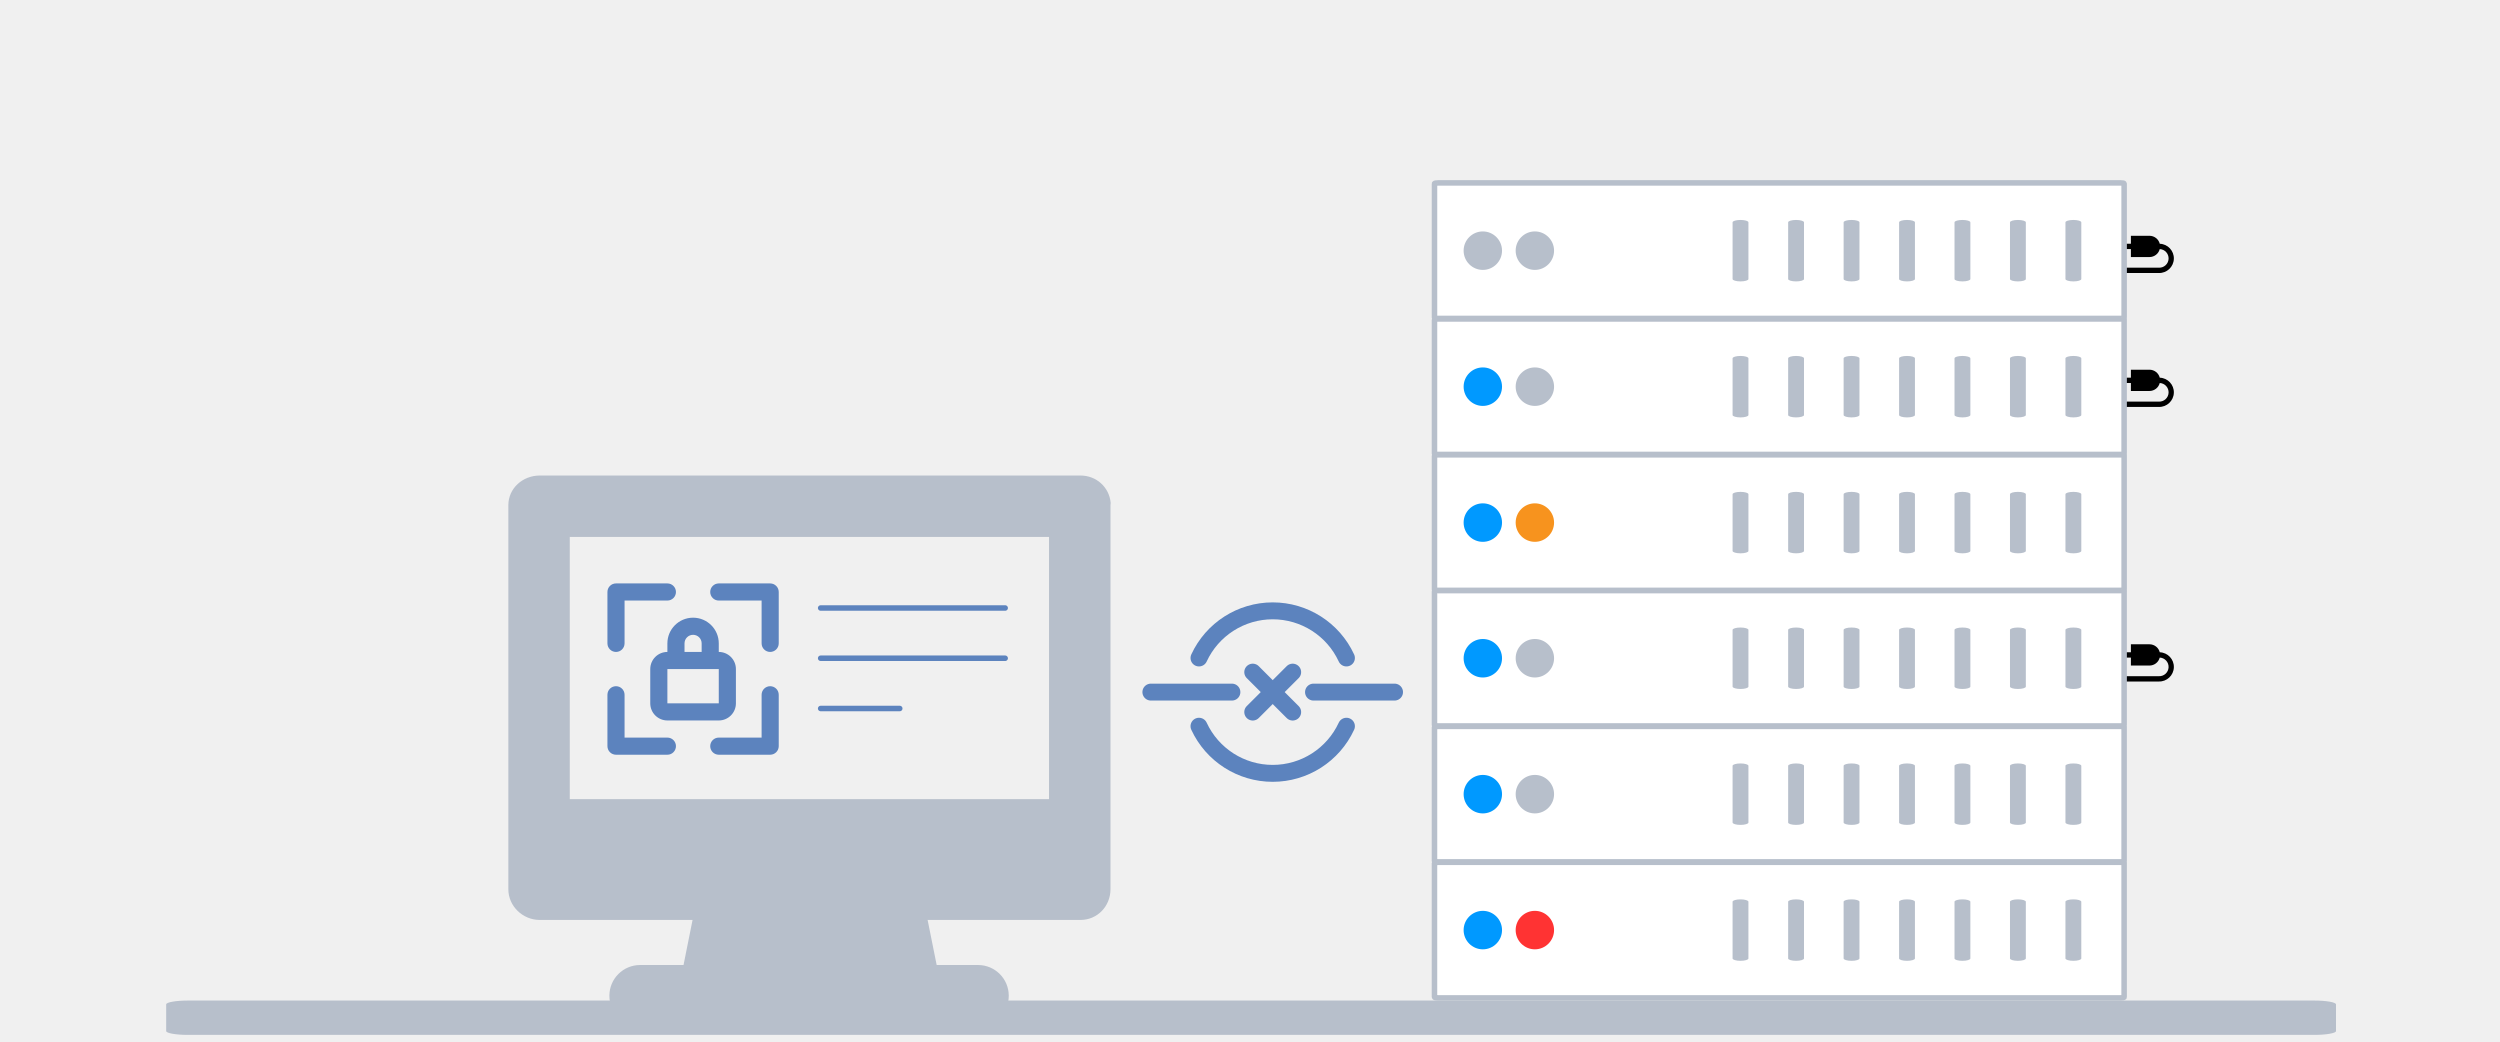
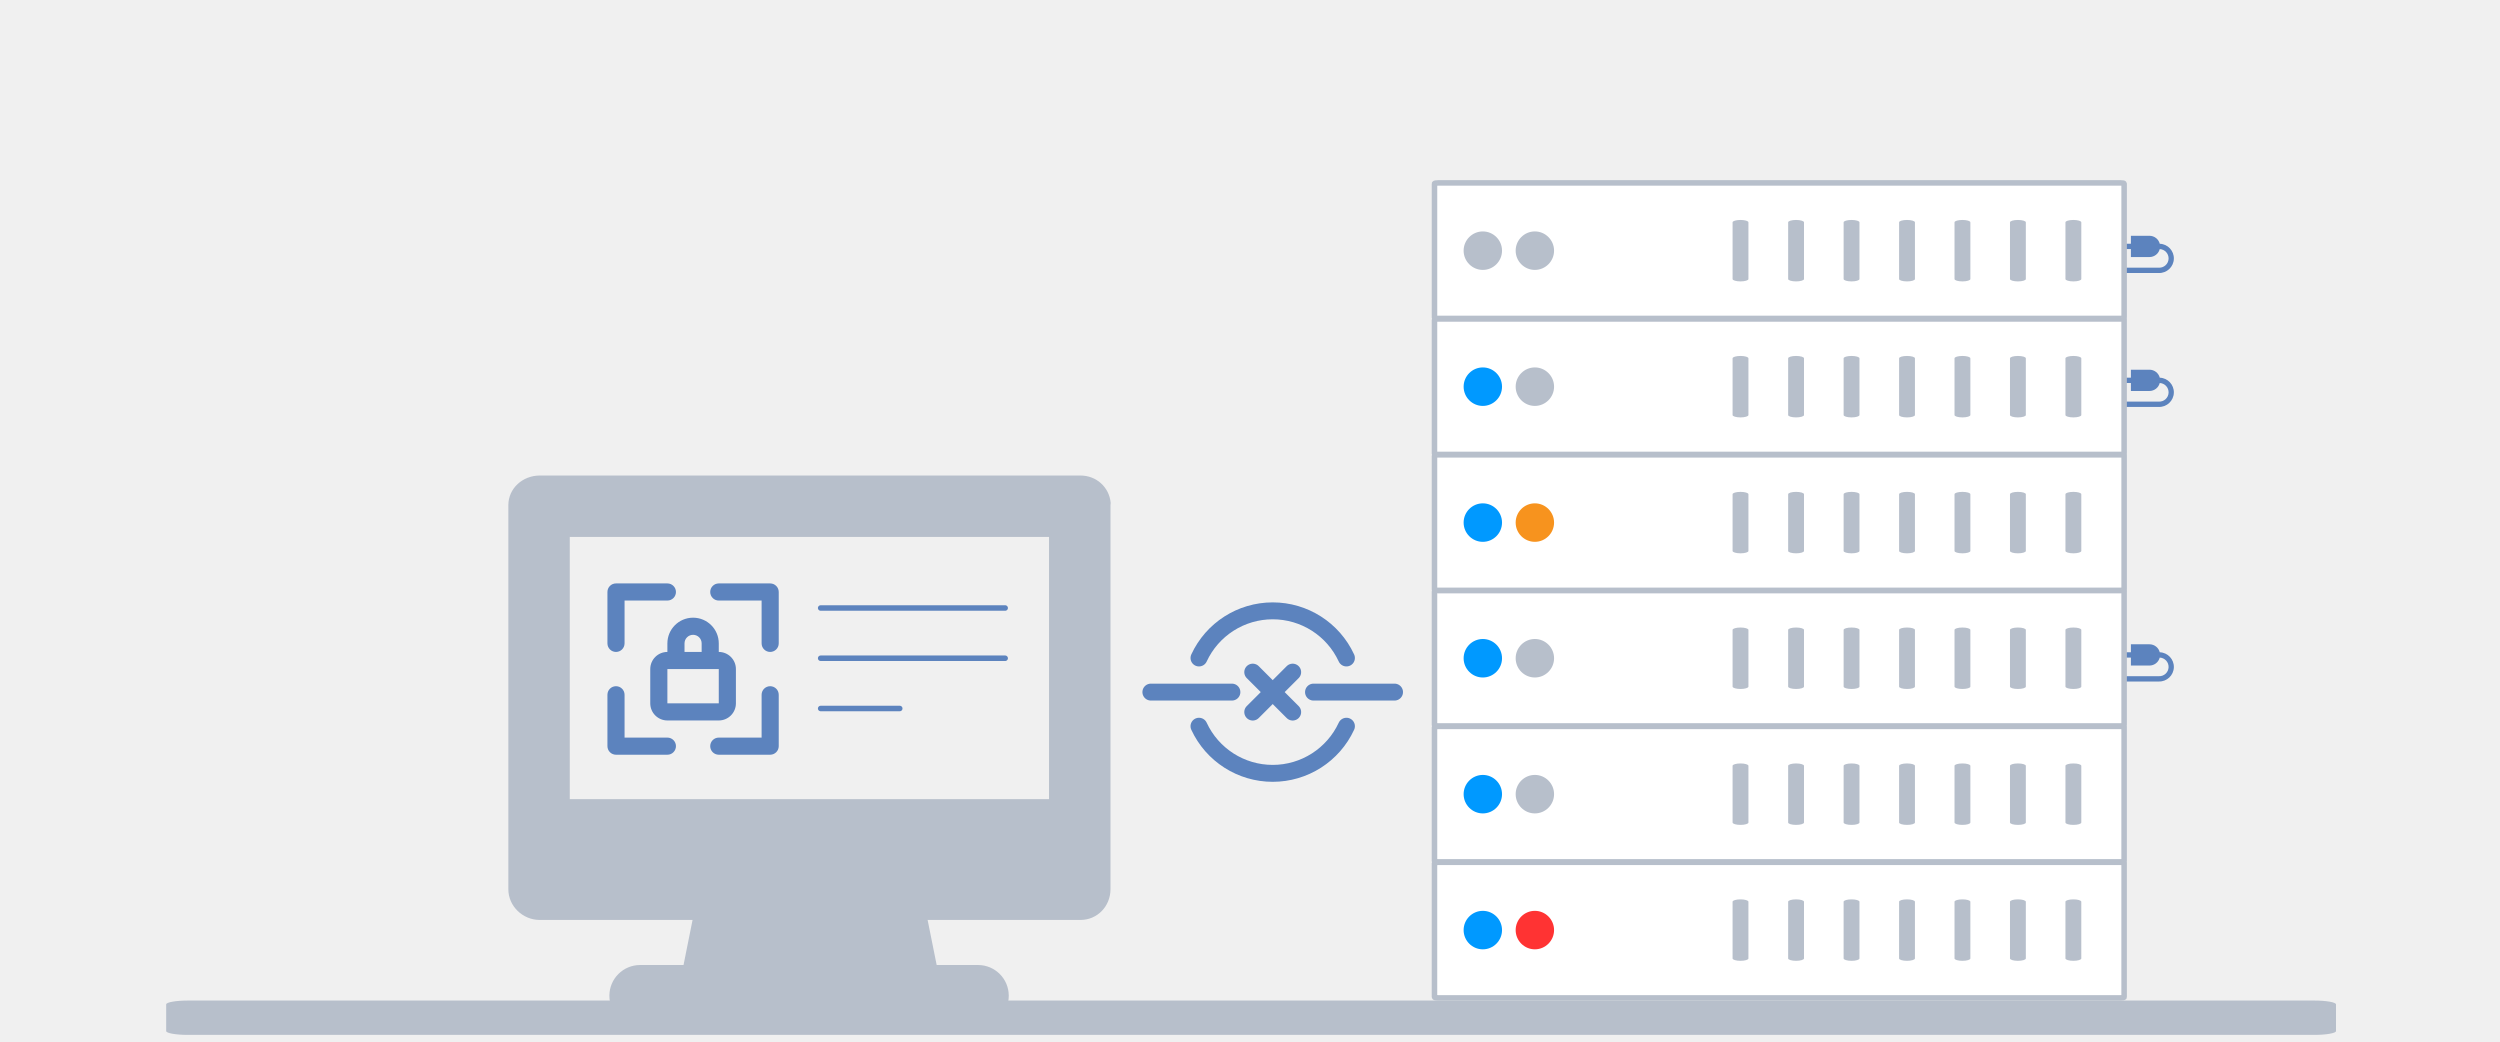
- <svg xmlns="http://www.w3.org/2000/svg" width="600mm" height="250mm" version="1.1" viewBox="0 0 600 250" xml:space="preserve">
-   <g transform="matrix(.63812 0 0 .63812 .34586 -106.08)">
-     <g transform="translate(806.99 338.74)">
-       <g transform="translate(0 -76.819)">
-         <path transform="translate(-12.092 -12.002)" d="m16.86 8a4 4 0 0 0-3.86-3h-7v3h-4v2h4v3h7a4 4 0 0 0 3.85-3 3.504 3.504 0 0 1-0.35 7h-14.5v2h14.5a5.503 5.503 0 0 0 0.36-11z" stroke-linecap="round" vector-effect="non-scaling-stroke" />
-       </g>
-       <g transform="translate(0 -26.449)">
-         <path transform="translate(-12.092 -12.002)" d="m16.86 8a4 4 0 0 0-3.86-3h-7v3h-4v2h4v3h7a4 4 0 0 0 3.85-3 3.504 3.504 0 0 1-0.35 7h-14.5v2h14.5a5.503 5.503 0 0 0 0.36-11z" stroke-linecap="round" vector-effect="non-scaling-stroke" />
-       </g>
-       <g transform="translate(0 76.819)">
-         <path transform="translate(-12.092 -12.002)" d="m16.86 8a4 4 0 0 0-3.86-3h-7v3h-4v2h4v3h7a4 4 0 0 0 3.85-3 3.504 3.504 0 0 1-0.35 7h-14.5v2h14.5a5.503 5.503 0 0 0 0.36-11z" stroke-linecap="round" vector-effect="non-scaling-stroke" />
-       </g>
-     </g>
-     <g transform="matrix(.7703 0 0 .7703 303.92 448.69)">
-       <path transform="translate(-147.05 -147.05)" d="m294.09 25.772c-0.766-7.566-6.988-13.222-14.756-13.222h-264c-8.284 0-15.333 6.216-15.333 14.5v158.33 6e-3 29.161c0 8.284 7.049 15 15.333 15h74.618l-4.416 22h-21.202c-8.284 0-15 6.716-15 15s6.716 15 15 15h132.5c5e-3 -1e-3 0.013-1e-3 0.02 0h32.48c8.284 0 15-6.716 15-15s-6.716-15-15-15h-20.203l-4.416-22h74.618c8.284 0 14.667-6.716 14.667-15v-187.5c1e-3 -0.518 0.141-0.777 0.09-1.278zm-30.089 16.778v128h-234v-128z" fill="#b7bfcb" stroke-linecap="round" vector-effect="non-scaling-stroke" />
-     </g>
-     <g transform="matrix(1.0612 0 0 1.0612 668.67 413.81)">
-       <g transform="matrix(1.5975 0 0 .314 -1e-4 0)">
-         <path transform="translate(-79 -79)" d="m154.68 2.501h0.026l0.027-5.5e-4c0.412-0.009 0.753 0.319 0.762 0.73v2.9e-4 0.032l-1e-3 0.026v151.4c0 0.449-0.364 0.814-0.814 0.814h-151.37c-0.45 0-0.814-0.365-0.814-0.814v-151.37c0-0.45 0.365-0.814 0.814-0.814z" fill="#fff" stroke="#b7bfcb" stroke-width="5" vector-effect="non-scaling-stroke" />
-       </g>
-       <g transform="translate(45.231)">
-         <g transform="matrix(0 .8377 -2.8084 0 58.988 -2e-4)">
-           <path transform="translate(-16,-9)" d="m28 10h-24a1 1 0 0 1 0-2h24a1 1 0 0 1 0 2z" fill="#b7bfcb" stroke-linecap="round" />
-         </g>
-         <g transform="matrix(0 .8377 -2.8084 0 39.329 -2e-4)">
-           <path transform="translate(-16,-16)" d="m28 17h-24a1 1 0 0 1 0-2h24a1 1 0 0 1 0 2z" fill="#b7bfcb" stroke-linecap="round" />
-         </g>
-         <g transform="matrix(0 .8377 -2.8084 0 19.67 -2e-4)">
-           <path transform="translate(-16,-23)" d="m28 24h-24a1 1 0 0 1 0-2h24a1 1 0 0 1 0 2z" fill="#b7bfcb" stroke-linecap="round" />
-         </g>
-         <g transform="matrix(0 .8377 -2.8084 0 .0257 -2e-4)">
-           <path transform="translate(-16,-9)" d="m28 10h-24a1 1 0 0 1 0-2h24a1 1 0 0 1 0 2z" fill="#b7bfcb" stroke-linecap="round" />
-         </g>
-         <g transform="matrix(0 .8377 -2.8084 0 -19.633 -2e-4)">
-           <path transform="translate(-16,-16)" d="m28 17h-24a1 1 0 0 1 0-2h24a1 1 0 0 1 0 2z" fill="#b7bfcb" stroke-linecap="round" />
-         </g>
-         <g transform="matrix(0 .8377 -2.8084 0 -39.292 -2e-4)">
-           <path transform="translate(-16,-23)" d="m28 24h-24a1 1 0 0 1 0-2h24a1 1 0 0 1 0 2z" fill="#b7bfcb" stroke-linecap="round" />
-         </g>
-         <g transform="matrix(0 .8377 -2.8084 0 -58.988 -2e-4)">
-           <path transform="translate(-16,-16)" d="m28 17h-24a1 1 0 0 1 0-2h24a1 1 0 0 1 0 2z" fill="#b7bfcb" stroke-linecap="round" />
-         </g>
-       </g>
-       <g transform="translate(-95.861 -.0021)">
-         <g transform="matrix(.1467 0 0 .0869 -9.2218 9e-4)">
-           <path transform="translate(-78.5 -78.5)" d="m78.5 0c-25.558 0-46.383 35.227-46.383 78.5 0 43.273 20.825 78.5 46.383 78.5 25.558 0 46.383-35.227 46.383-78.5 0-43.273-20.825-78.5-46.383-78.5z" fill="#09f" stroke-linecap="round" vector-effect="non-scaling-stroke" />
-         </g>
-         <g transform="matrix(.1467 0 0 .0869 9.2217 -.001)">
-           <path transform="translate(-78.5 -78.5)" d="m78.5 0c-25.558 0-46.383 35.227-46.383 78.5 0 43.273 20.825 78.5 46.383 78.5 25.558 0 46.383-35.227 46.383-78.5 0-43.273-20.825-78.5-46.383-78.5z" fill="#b7bfcb" stroke-linecap="round" vector-effect="non-scaling-stroke" />
-         </g>
-       </g>
-     </g>
-     <g transform="matrix(1.0612 0 0 1.0612 668.67 464.93)">
-       <g transform="matrix(1.5975 0 0 .314 -1e-4 0)">
-         <path transform="translate(-79 -79)" d="m154.68 2.501h0.026l0.027-5.5e-4c0.412-0.009 0.753 0.319 0.762 0.73v2.9e-4 0.032l-1e-3 0.026v151.4c0 0.449-0.364 0.814-0.814 0.814h-151.37c-0.45 0-0.814-0.365-0.814-0.814v-151.37c0-0.45 0.365-0.814 0.814-0.814z" fill="#fff" stroke="#b7bfcb" stroke-width="5" vector-effect="non-scaling-stroke" />
-       </g>
-       <g transform="translate(45.231)">
-         <g transform="matrix(0 .8377 -2.8084 0 58.988 -2e-4)">
-           <path transform="translate(-16,-9)" d="m28 10h-24a1 1 0 0 1 0-2h24a1 1 0 0 1 0 2z" fill="#b7bfcb" stroke-linecap="round" />
-         </g>
-         <g transform="matrix(0 .8377 -2.8084 0 39.329 -2e-4)">
-           <path transform="translate(-16,-16)" d="m28 17h-24a1 1 0 0 1 0-2h24a1 1 0 0 1 0 2z" fill="#b7bfcb" stroke-linecap="round" />
-         </g>
-         <g transform="matrix(0 .8377 -2.8084 0 19.67 -2e-4)">
-           <path transform="translate(-16,-23)" d="m28 24h-24a1 1 0 0 1 0-2h24a1 1 0 0 1 0 2z" fill="#b7bfcb" stroke-linecap="round" />
-         </g>
-         <g transform="matrix(0 .8377 -2.8084 0 .0257 -2e-4)">
-           <path transform="translate(-16,-9)" d="m28 10h-24a1 1 0 0 1 0-2h24a1 1 0 0 1 0 2z" fill="#b7bfcb" stroke-linecap="round" />
-         </g>
-         <g transform="matrix(0 .8377 -2.8084 0 -19.633 -2e-4)">
-           <path transform="translate(-16,-16)" d="m28 17h-24a1 1 0 0 1 0-2h24a1 1 0 0 1 0 2z" fill="#b7bfcb" stroke-linecap="round" />
-         </g>
-         <g transform="matrix(0 .8377 -2.8084 0 -39.292 -2e-4)">
-           <path transform="translate(-16,-23)" d="m28 24h-24a1 1 0 0 1 0-2h24a1 1 0 0 1 0 2z" fill="#b7bfcb" stroke-linecap="round" />
-         </g>
-         <g transform="matrix(0 .8377 -2.8084 0 -58.988 -2e-4)">
-           <path transform="translate(-16,-16)" d="m28 17h-24a1 1 0 0 1 0-2h24a1 1 0 0 1 0 2z" fill="#b7bfcb" stroke-linecap="round" />
-         </g>
-       </g>
-       <g transform="translate(-95.861 -.0021)">
-         <g transform="matrix(.1467 0 0 .0869 -9.2218 9e-4)">
-           <path transform="translate(-78.5 -78.5)" d="m78.5 0c-25.558 0-46.383 35.227-46.383 78.5 0 43.273 20.825 78.5 46.383 78.5 25.558 0 46.383-35.227 46.383-78.5 0-43.273-20.825-78.5-46.383-78.5z" fill="#09f" stroke-linecap="round" vector-effect="non-scaling-stroke" />
-         </g>
-         <g transform="matrix(.1467 0 0 .0869 9.2217 -.001)">
-           <path transform="translate(-78.5 -78.5)" d="m78.5 0c-25.558 0-46.383 35.227-46.383 78.5 0 43.273 20.825 78.5 46.383 78.5 25.558 0 46.383-35.227 46.383-78.5 0-43.273-20.825-78.5-46.383-78.5z" fill="#b7bfcb" stroke-linecap="round" vector-effect="non-scaling-stroke" />
-         </g>
-       </g>
-     </g>
-     <g transform="matrix(1.0201 0 0 .1794 470 549.01)">
-       <path transform="translate(-512,-512)" d="m904 476h-784c-4.4 0-8 3.6-8 8v56c0 4.4 3.6 8 8 8h784c4.4 0 8-3.6 8-8v-56c0-4.4-3.6-8-8-8z" fill="#b7bfcb" stroke-linecap="round" vector-effect="non-scaling-stroke" />
-     </g>
-     <g transform="matrix(1.0612 0 0 1.0612 668.67 311.67)">
-       <g transform="matrix(1.5975 0 0 .314 -1e-4 0)">
-         <path transform="translate(-79 -79)" d="m154.68 2.501h0.026l0.027-5.5e-4c0.412-0.009 0.753 0.319 0.762 0.73v2.9e-4 0.032l-1e-3 0.026v151.4c0 0.449-0.364 0.814-0.814 0.814h-151.37c-0.45 0-0.814-0.365-0.814-0.814v-151.37c0-0.45 0.365-0.814 0.814-0.814z" fill="#fff" stroke="#b7bfcb" stroke-width="5" vector-effect="non-scaling-stroke" />
-       </g>
-       <g transform="translate(45.231)">
-         <g transform="matrix(0 .8377 -2.8084 0 58.988 -2e-4)">
-           <path transform="translate(-16,-9)" d="m28 10h-24a1 1 0 0 1 0-2h24a1 1 0 0 1 0 2z" fill="#b7bfcb" stroke-linecap="round" />
-         </g>
-         <g transform="matrix(0 .8377 -2.8084 0 39.329 -2e-4)">
-           <path transform="translate(-16,-16)" d="m28 17h-24a1 1 0 0 1 0-2h24a1 1 0 0 1 0 2z" fill="#b7bfcb" stroke-linecap="round" />
-         </g>
-         <g transform="matrix(0 .8377 -2.8084 0 19.67 -2e-4)">
-           <path transform="translate(-16,-23)" d="m28 24h-24a1 1 0 0 1 0-2h24a1 1 0 0 1 0 2z" fill="#b7bfcb" stroke-linecap="round" />
-         </g>
-         <g transform="matrix(0 .8377 -2.8084 0 .0257 -2e-4)">
-           <path transform="translate(-16,-9)" d="m28 10h-24a1 1 0 0 1 0-2h24a1 1 0 0 1 0 2z" fill="#b7bfcb" stroke-linecap="round" />
-         </g>
-         <g transform="matrix(0 .8377 -2.8084 0 -19.633 -2e-4)">
-           <path transform="translate(-16,-16)" d="m28 17h-24a1 1 0 0 1 0-2h24a1 1 0 0 1 0 2z" fill="#b7bfcb" stroke-linecap="round" />
-         </g>
-         <g transform="matrix(0 .8377 -2.8084 0 -39.292 -2e-4)">
-           <path transform="translate(-16,-23)" d="m28 24h-24a1 1 0 0 1 0-2h24a1 1 0 0 1 0 2z" fill="#b7bfcb" stroke-linecap="round" />
-         </g>
-         <g transform="matrix(0 .8377 -2.8084 0 -58.988 -2e-4)">
-           <path transform="translate(-16,-16)" d="m28 17h-24a1 1 0 0 1 0-2h24a1 1 0 0 1 0 2z" fill="#b7bfcb" stroke-linecap="round" />
-         </g>
-       </g>
-       <g transform="translate(-95.861 -.0021)">
-         <g transform="matrix(.1467 0 0 .0869 -9.2218 9e-4)">
-           <path transform="translate(-78.5 -78.5)" d="m78.5 0c-25.558 0-46.383 35.227-46.383 78.5 0 43.273 20.825 78.5 46.383 78.5 25.558 0 46.383-35.227 46.383-78.5 0-43.273-20.825-78.5-46.383-78.5z" fill="#09f" stroke-linecap="round" vector-effect="non-scaling-stroke" />
-         </g>
-         <g transform="matrix(.1467 0 0 .0869 9.2217 -.001)">
-           <path transform="translate(-78.5 -78.5)" d="m78.5 0c-25.558 0-46.383 35.227-46.383 78.5 0 43.273 20.825 78.5 46.383 78.5 25.558 0 46.383-35.227 46.383-78.5 0-43.273-20.825-78.5-46.383-78.5z" fill="#b7bfcb" stroke-linecap="round" vector-effect="non-scaling-stroke" />
-         </g>
-       </g>
-     </g>
-     <g transform="translate(668.67 362.79)">
-       <g transform="matrix(1.6953 0 0 .3332 .0025 -.0013)">
-         <path transform="translate(-79 -79)" d="m154.68 2.501h0.026l0.027-5.5e-4c0.412-0.009 0.753 0.319 0.762 0.73v2.9e-4 0.032l-1e-3 0.026v151.4c0 0.449-0.364 0.814-0.814 0.814h-151.37c-0.45 0-0.814-0.365-0.814-0.814v-151.37c0-0.45 0.365-0.814 0.814-0.814z" fill="#fff" stroke="#b7bfcb" stroke-width="5" vector-effect="non-scaling-stroke" />
-       </g>
-       <g transform="matrix(1.0612 0 0 1.0612 47.999 0)">
-         <g transform="matrix(0 .8377 -2.8084 0 58.988 -2e-4)">
-           <path transform="translate(-16,-9)" d="m28 10h-24a1 1 0 0 1 0-2h24a1 1 0 0 1 0 2z" fill="#b7bfcb" stroke-linecap="round" />
-         </g>
-         <g transform="matrix(0 .8377 -2.8084 0 39.329 -2e-4)">
-           <path transform="translate(-16,-16)" d="m28 17h-24a1 1 0 0 1 0-2h24a1 1 0 0 1 0 2z" fill="#b7bfcb" stroke-linecap="round" />
-         </g>
-         <g transform="matrix(0 .8377 -2.8084 0 19.67 -2e-4)">
-           <path transform="translate(-16,-23)" d="m28 24h-24a1 1 0 0 1 0-2h24a1 1 0 0 1 0 2z" fill="#b7bfcb" stroke-linecap="round" />
-         </g>
-         <g transform="matrix(0 .8377 -2.8084 0 .0257 -2e-4)">
-           <path transform="translate(-16,-9)" d="m28 10h-24a1 1 0 0 1 0-2h24a1 1 0 0 1 0 2z" fill="#b7bfcb" stroke-linecap="round" />
-         </g>
-         <g transform="matrix(0 .8377 -2.8084 0 -19.633 -2e-4)">
-           <path transform="translate(-16,-16)" d="m28 17h-24a1 1 0 0 1 0-2h24a1 1 0 0 1 0 2z" fill="#b7bfcb" stroke-linecap="round" />
-         </g>
-         <g transform="matrix(0 .8377 -2.8084 0 -39.292 -2e-4)">
-           <path transform="translate(-16,-23)" d="m28 24h-24a1 1 0 0 1 0-2h24a1 1 0 0 1 0 2z" fill="#b7bfcb" stroke-linecap="round" />
-         </g>
-         <g transform="matrix(0 .8377 -2.8084 0 -58.988 -2e-4)">
-           <path transform="translate(-16,-16)" d="m28 17h-24a1 1 0 0 1 0-2h24a1 1 0 0 1 0 2z" fill="#b7bfcb" stroke-linecap="round" />
-         </g>
-       </g>
-       <g transform="translate(-101.73 -.0023)">
-         <g transform="matrix(.1557 0 0 .0922 -9.7851 -4e-4)">
-           <path transform="translate(-78.5 -78.5)" d="m78.5 0c-25.558 0-46.383 35.227-46.383 78.5 0 43.273 20.825 78.5 46.383 78.5 25.558 0 46.383-35.227 46.383-78.5 0-43.273-20.825-78.5-46.383-78.5z" fill="#09f" stroke-linecap="round" vector-effect="non-scaling-stroke" />
-         </g>
-         <g transform="matrix(.1557 0 0 .0922 9.7872 -.0024)">
-           <path transform="translate(-78.5 -78.5)" d="m78.5 0c-25.558 0-46.383 35.227-46.383 78.5 0 43.273 20.825 78.5 46.383 78.5 25.558 0 46.383-35.227 46.383-78.5 0-43.273-20.825-78.5-46.383-78.5z" fill="#f7931e" stroke-linecap="round" vector-effect="non-scaling-stroke" />
-         </g>
-       </g>
-     </g>
-     <g transform="translate(668.67 516.05)">
-       <g transform="scale(1.6953 .3332)">
-         <path transform="translate(-79 -79)" d="m154.68 2.501h0.026l0.027-5.5e-4c0.412-0.009 0.753 0.319 0.762 0.73v2.9e-4 0.032l-1e-3 0.026v151.4c0 0.449-0.364 0.814-0.814 0.814h-151.37c-0.45 0-0.814-0.365-0.814-0.814v-151.37c0-0.45 0.365-0.814 0.814-0.814z" fill="#fff" stroke="#b7bfcb" stroke-width="5" vector-effect="non-scaling-stroke" />
-       </g>
-       <g transform="translate(-101.73 -.001)">
-         <g transform="matrix(.1557 0 0 .0922 -9.7851 -4e-4)">
-           <path transform="translate(-78.5 -78.5)" d="m78.5 0c-25.558 0-46.383 35.227-46.383 78.5 0 43.273 20.825 78.5 46.383 78.5 25.558 0 46.383-35.227 46.383-78.5 0-43.273-20.825-78.5-46.383-78.5z" fill="#09f" stroke-linecap="round" vector-effect="non-scaling-stroke" />
-         </g>
-         <g transform="matrix(.1557 0 0 .0922 9.7872 -.0024)">
-           <path transform="translate(-78.5 -78.5)" d="m78.5 0c-25.558 0-46.383 35.227-46.383 78.5 0 43.273 20.825 78.5 46.383 78.5 25.558 0 46.383-35.227 46.383-78.5 0-43.273-20.825-78.5-46.383-78.5z" fill="#f33" stroke-linecap="round" vector-effect="non-scaling-stroke" />
-         </g>
-       </g>
-       <g transform="matrix(1.0612 0 0 1.0612 47.996 .0013)">
-         <g transform="matrix(0 .8377 -2.8084 0 58.988 -2e-4)">
-           <path transform="translate(-16,-9)" d="m28 10h-24a1 1 0 0 1 0-2h24a1 1 0 0 1 0 2z" fill="#b7bfcb" stroke-linecap="round" />
-         </g>
-         <g transform="matrix(0 .8377 -2.8084 0 39.329 -2e-4)">
-           <path transform="translate(-16,-16)" d="m28 17h-24a1 1 0 0 1 0-2h24a1 1 0 0 1 0 2z" fill="#b7bfcb" stroke-linecap="round" />
-         </g>
-         <g transform="matrix(0 .8377 -2.8084 0 19.67 -2e-4)">
-           <path transform="translate(-16,-23)" d="m28 24h-24a1 1 0 0 1 0-2h24a1 1 0 0 1 0 2z" fill="#b7bfcb" stroke-linecap="round" />
-         </g>
-         <g transform="matrix(0 .8377 -2.8084 0 .0257 -2e-4)">
-           <path transform="translate(-16,-9)" d="m28 10h-24a1 1 0 0 1 0-2h24a1 1 0 0 1 0 2z" fill="#b7bfcb" stroke-linecap="round" />
-         </g>
-         <g transform="matrix(0 .8377 -2.8084 0 -19.633 -2e-4)">
-           <path transform="translate(-16,-16)" d="m28 17h-24a1 1 0 0 1 0-2h24a1 1 0 0 1 0 2z" fill="#b7bfcb" stroke-linecap="round" />
-         </g>
-         <g transform="matrix(0 .8377 -2.8084 0 -39.292 -2e-4)">
-           <path transform="translate(-16,-23)" d="m28 24h-24a1 1 0 0 1 0-2h24a1 1 0 0 1 0 2z" fill="#b7bfcb" stroke-linecap="round" />
-         </g>
-         <g transform="matrix(0 .8377 -2.8084 0 -58.988 -2e-4)">
-           <path transform="translate(-16,-16)" d="m28 17h-24a1 1 0 0 1 0-2h24a1 1 0 0 1 0 2z" fill="#b7bfcb" stroke-linecap="round" />
-         </g>
-       </g>
-     </g>
-     <g transform="translate(668.67 260.52)">
-       <g transform="matrix(1.6953 0 0 .3332 .0025 -.0013)">
-         <path transform="translate(-79 -79)" d="m154.68 2.501h0.026l0.027-5.5e-4c0.412-0.009 0.753 0.319 0.762 0.73v2.9e-4 0.032l-1e-3 0.026v151.4c0 0.449-0.364 0.814-0.814 0.814h-151.37c-0.45 0-0.814-0.365-0.814-0.814v-151.37c0-0.45 0.365-0.814 0.814-0.814z" fill="#fff" stroke="#b7bfcb" stroke-width="5" vector-effect="non-scaling-stroke" />
-       </g>
-       <g transform="translate(-101.73 -.0023)">
-         <g transform="matrix(.1557 0 0 .0922 -9.7851 -4e-4)">
-           <path transform="translate(-78.5 -78.5)" d="m78.5 0c-25.558 0-46.383 35.227-46.383 78.5 0 43.273 20.825 78.5 46.383 78.5 25.558 0 46.383-35.227 46.383-78.5 0-43.273-20.825-78.5-46.383-78.5z" fill="#b7bfcb" stroke-linecap="round" vector-effect="non-scaling-stroke" />
-         </g>
-         <g transform="matrix(.1557 0 0 .0922 9.7872 -.0024)">
-           <path transform="translate(-78.5 -78.5)" d="m78.5 0c-25.558 0-46.383 35.227-46.383 78.5 0 43.273 20.825 78.5 46.383 78.5 25.558 0 46.383-35.227 46.383-78.5 0-43.273-20.825-78.5-46.383-78.5z" fill="#b7bfcb" stroke-linecap="round" vector-effect="non-scaling-stroke" />
-         </g>
-       </g>
-       <g transform="matrix(1.0612 0 0 1.0612 47.999 0)">
-         <g transform="matrix(0 .8377 -2.8084 0 58.988 -2e-4)">
-           <path transform="translate(-16,-9)" d="m28 10h-24a1 1 0 0 1 0-2h24a1 1 0 0 1 0 2z" fill="#b7bfcb" stroke-linecap="round" />
-         </g>
-         <g transform="matrix(0 .8377 -2.8084 0 39.329 -2e-4)">
-           <path transform="translate(-16,-16)" d="m28 17h-24a1 1 0 0 1 0-2h24a1 1 0 0 1 0 2z" fill="#b7bfcb" stroke-linecap="round" />
-         </g>
-         <g transform="matrix(0 .8377 -2.8084 0 19.67 -2e-4)">
-           <path transform="translate(-16,-23)" d="m28 24h-24a1 1 0 0 1 0-2h24a1 1 0 0 1 0 2z" fill="#b7bfcb" stroke-linecap="round" />
-         </g>
-         <g transform="matrix(0 .8377 -2.8084 0 .0257 -2e-4)">
-           <path transform="translate(-16,-9)" d="m28 10h-24a1 1 0 0 1 0-2h24a1 1 0 0 1 0 2z" fill="#b7bfcb" stroke-linecap="round" />
-         </g>
-         <g transform="matrix(0 .8377 -2.8084 0 -19.633 -2e-4)">
-           <path transform="translate(-16,-16)" d="m28 17h-24a1 1 0 0 1 0-2h24a1 1 0 0 1 0 2z" fill="#b7bfcb" stroke-linecap="round" />
-         </g>
-         <g transform="matrix(0 .8377 -2.8084 0 -39.292 -2e-4)">
-           <path transform="translate(-16,-23)" d="m28 24h-24a1 1 0 0 1 0-2h24a1 1 0 0 1 0 2z" fill="#b7bfcb" stroke-linecap="round" />
-         </g>
-         <g transform="matrix(0 .8377 -2.8084 0 -58.988 -2e-4)">
-           <path transform="translate(-16,-16)" d="m28 17h-24a1 1 0 0 1 0-2h24a1 1 0 0 1 0 2z" fill="#b7bfcb" stroke-linecap="round" />
-         </g>
-       </g>
-     </g>
-     <g transform="matrix(4.9564 0 0 4.7241 342.81 413.81)">
-       <path transform="translate(-12,-12)" d="m5 8h14m-14 4h14m-14 4h6" fill="none" stroke="#5c83be" stroke-linecap="round" stroke-linejoin="round" stroke-width="5" vector-effect="non-scaling-stroke" />
-     </g>
-     <g transform="matrix(.3182 0 0 .3182 478.13 426.54)">
-       <g vector-effect="non-scaling-stroke">
-         <g transform="translate(-96.115)">
-           <line x1="-47.885" x2="47.885" fill="none" stroke="#5c83be" stroke-linecap="round" stroke-linejoin="round" stroke-width="20" />
-         </g>
-         <g transform="translate(96.115)">
-           <line x1="-47.885" x2="47.885" fill="none" stroke="#5c83be" stroke-linecap="round" stroke-linejoin="round" stroke-width="20" />
-         </g>
-         <line x1="23.6" x2="-23.6" y1="-23.6" y2="23.6" fill="none" stroke="#5c83be" stroke-linecap="round" stroke-linejoin="round" stroke-width="20" />
-         <line x1="23.6" x2="-23.6" y1="23.6" y2="-23.6" fill="none" stroke="#5c83be" stroke-linecap="round" stroke-linejoin="round" stroke-width="20" />
-         <g transform="translate(0 68.189)">
-           <path transform="translate(-256 -324.19)" d="m168.86 296.33a96 96 0 0 0 174.28 0" fill="none" stroke="#5c83be" stroke-linecap="round" stroke-linejoin="round" stroke-width="20" />
-         </g>
-         <g transform="translate(0 -68.189)">
-           <path transform="translate(-256 -187.81)" d="m168.86 215.67a96 96 0 0 1 174.28 0" fill="none" stroke="#5c83be" stroke-linecap="round" stroke-linejoin="round" stroke-width="20" />
-         </g>
-       </g>
-     </g>
-     <g transform="matrix(3.2214 0 0 3.2214 260.13 417.88)">
-       <path transform="translate(-12,-12)" d="m21 2h-6a1 1 0 0 0 0 2h5v5a1 1 0 0 0 2 0v-6a1 1 0 0 0-1-1zm0 12a1 1 0 0 0-1 1v5h-5a1 1 0 0 0 0 2h6a1 1 0 0 0 1-1v-6a1 1 0 0 0-1-1zm-9-8a3 3 0 0 0-3 3v1a2 2 0 0 0-2 2v4a2 2 0 0 0 2 2h6a2 2 0 0 0 2-2v-4a2 2 0 0 0-2-2v-1a3 3 0 0 0-3-3zm-1 3a1 1 0 0 1 2 0v1h-2zm4 7h-6v-4h6zm-12-6a1 1 0 0 0 1-1v-5h5a1 1 0 0 0 0-2h-6a1 1 0 0 0-1 1v6a1 1 0 0 0 1 1zm6 10h-5v-5a1 1 0 0 0-2 0v6a1 1 0 0 0 1 1h6a1 1 0 0 0 0-2z" fill="#5c83be" stroke-linecap="round" vector-effect="non-scaling-stroke" />
+ <svg xmlns="http://www.w3.org/2000/svg" width="600mm" height="250mm" version="1.1" viewBox="0 0 600 250" xml:space="preserve" id="svg334">
+   <defs id="defs338" />
+   <g transform="matrix(.63812 0 0 .63812 .34586 -106.08)" id="g332">
+     <g transform="translate(806.99 338.74)" id="g14" style="fill:#5c83be;fill-opacity:1">
+       <g transform="translate(0 -76.819)" id="g4" style="fill:#5c83be;fill-opacity:1">
+         <path transform="translate(-12.092 -12.002)" d="m16.86 8a4 4 0 0 0-3.86-3h-7v3h-4v2h4v3h7a4 4 0 0 0 3.85-3 3.504 3.504 0 0 1-0.35 7h-14.5v2h14.5a5.503 5.503 0 0 0 0.36-11z" stroke-linecap="round" vector-effect="non-scaling-stroke" id="path2" style="fill:#5c83be;fill-opacity:1" />
+       </g>
+       <g transform="translate(0 -26.449)" id="g8" style="fill:#5c83be;fill-opacity:1">
+         <path transform="translate(-12.092 -12.002)" d="m16.86 8a4 4 0 0 0-3.86-3h-7v3h-4v2h4v3h7a4 4 0 0 0 3.85-3 3.504 3.504 0 0 1-0.35 7h-14.5v2h14.5a5.503 5.503 0 0 0 0.36-11z" stroke-linecap="round" vector-effect="non-scaling-stroke" id="path6" style="fill:#5c83be;fill-opacity:1" />
+       </g>
+       <g transform="translate(0 76.819)" id="g12" style="fill:#5c83be;fill-opacity:1">
+         <path transform="translate(-12.092 -12.002)" d="m16.86 8a4 4 0 0 0-3.86-3h-7v3h-4v2h4v3h7a4 4 0 0 0 3.85-3 3.504 3.504 0 0 1-0.35 7h-14.5v2h14.5a5.503 5.503 0 0 0 0.36-11z" stroke-linecap="round" vector-effect="non-scaling-stroke" id="path10" style="fill:#5c83be;fill-opacity:1" />
+       </g>
+     </g>
+     <g transform="matrix(.7703 0 0 .7703 303.92 448.69)" id="g18">
+       <path transform="translate(-147.05 -147.05)" d="m294.09 25.772c-0.766-7.566-6.988-13.222-14.756-13.222h-264c-8.284 0-15.333 6.216-15.333 14.5v158.33 6e-3 29.161c0 8.284 7.049 15 15.333 15h74.618l-4.416 22h-21.202c-8.284 0-15 6.716-15 15s6.716 15 15 15h132.5c5e-3 -1e-3 0.013-1e-3 0.02 0h32.48c8.284 0 15-6.716 15-15s-6.716-15-15-15h-20.203l-4.416-22h74.618c8.284 0 14.667-6.716 14.667-15v-187.5c1e-3 -0.518 0.141-0.777 0.09-1.278zm-30.089 16.778v128h-234v-128z" fill="#b7bfcb" stroke-linecap="round" vector-effect="non-scaling-stroke" id="path16" />
+     </g>
+     <g transform="matrix(1.0612 0 0 1.0612 668.67 413.81)" id="g64">
+       <g transform="matrix(1.5975 0 0 .314 -1e-4 0)" id="g22">
+         <path transform="translate(-79 -79)" d="m154.68 2.501h0.026l0.027-5.5e-4c0.412-0.009 0.753 0.319 0.762 0.73v2.9e-4 0.032l-1e-3 0.026v151.4c0 0.449-0.364 0.814-0.814 0.814h-151.37c-0.45 0-0.814-0.365-0.814-0.814v-151.37c0-0.45 0.365-0.814 0.814-0.814z" fill="#fff" stroke="#b7bfcb" stroke-width="5" vector-effect="non-scaling-stroke" id="path20" />
+       </g>
+       <g transform="translate(45.231)" id="g52">
+         <g transform="matrix(0 .8377 -2.8084 0 58.988 -2e-4)" id="g26">
+           <path transform="translate(-16,-9)" d="m28 10h-24a1 1 0 0 1 0-2h24a1 1 0 0 1 0 2z" fill="#b7bfcb" stroke-linecap="round" id="path24" />
+         </g>
+         <g transform="matrix(0 .8377 -2.8084 0 39.329 -2e-4)" id="g30">
+           <path transform="translate(-16,-16)" d="m28 17h-24a1 1 0 0 1 0-2h24a1 1 0 0 1 0 2z" fill="#b7bfcb" stroke-linecap="round" id="path28" />
+         </g>
+         <g transform="matrix(0 .8377 -2.8084 0 19.67 -2e-4)" id="g34">
+           <path transform="translate(-16,-23)" d="m28 24h-24a1 1 0 0 1 0-2h24a1 1 0 0 1 0 2z" fill="#b7bfcb" stroke-linecap="round" id="path32" />
+         </g>
+         <g transform="matrix(0 .8377 -2.8084 0 .0257 -2e-4)" id="g38">
+           <path transform="translate(-16,-9)" d="m28 10h-24a1 1 0 0 1 0-2h24a1 1 0 0 1 0 2z" fill="#b7bfcb" stroke-linecap="round" id="path36" />
+         </g>
+         <g transform="matrix(0 .8377 -2.8084 0 -19.633 -2e-4)" id="g42">
+           <path transform="translate(-16,-16)" d="m28 17h-24a1 1 0 0 1 0-2h24a1 1 0 0 1 0 2z" fill="#b7bfcb" stroke-linecap="round" id="path40" />
+         </g>
+         <g transform="matrix(0 .8377 -2.8084 0 -39.292 -2e-4)" id="g46">
+           <path transform="translate(-16,-23)" d="m28 24h-24a1 1 0 0 1 0-2h24a1 1 0 0 1 0 2z" fill="#b7bfcb" stroke-linecap="round" id="path44" />
+         </g>
+         <g transform="matrix(0 .8377 -2.8084 0 -58.988 -2e-4)" id="g50">
+           <path transform="translate(-16,-16)" d="m28 17h-24a1 1 0 0 1 0-2h24a1 1 0 0 1 0 2z" fill="#b7bfcb" stroke-linecap="round" id="path48" />
+         </g>
+       </g>
+       <g transform="translate(-95.861 -.0021)" id="g62">
+         <g transform="matrix(.1467 0 0 .0869 -9.2218 9e-4)" id="g56">
+           <path transform="translate(-78.5 -78.5)" d="m78.5 0c-25.558 0-46.383 35.227-46.383 78.5 0 43.273 20.825 78.5 46.383 78.5 25.558 0 46.383-35.227 46.383-78.5 0-43.273-20.825-78.5-46.383-78.5z" fill="#09f" stroke-linecap="round" vector-effect="non-scaling-stroke" id="path54" />
+         </g>
+         <g transform="matrix(.1467 0 0 .0869 9.2217 -.001)" id="g60">
+           <path transform="translate(-78.5 -78.5)" d="m78.5 0c-25.558 0-46.383 35.227-46.383 78.5 0 43.273 20.825 78.5 46.383 78.5 25.558 0 46.383-35.227 46.383-78.5 0-43.273-20.825-78.5-46.383-78.5z" fill="#b7bfcb" stroke-linecap="round" vector-effect="non-scaling-stroke" id="path58" />
+         </g>
+       </g>
+     </g>
+     <g transform="matrix(1.0612 0 0 1.0612 668.67 464.93)" id="g110">
+       <g transform="matrix(1.5975 0 0 .314 -1e-4 0)" id="g68">
+         <path transform="translate(-79 -79)" d="m154.68 2.501h0.026l0.027-5.5e-4c0.412-0.009 0.753 0.319 0.762 0.73v2.9e-4 0.032l-1e-3 0.026v151.4c0 0.449-0.364 0.814-0.814 0.814h-151.37c-0.45 0-0.814-0.365-0.814-0.814v-151.37c0-0.45 0.365-0.814 0.814-0.814z" fill="#fff" stroke="#b7bfcb" stroke-width="5" vector-effect="non-scaling-stroke" id="path66" />
+       </g>
+       <g transform="translate(45.231)" id="g98">
+         <g transform="matrix(0 .8377 -2.8084 0 58.988 -2e-4)" id="g72">
+           <path transform="translate(-16,-9)" d="m28 10h-24a1 1 0 0 1 0-2h24a1 1 0 0 1 0 2z" fill="#b7bfcb" stroke-linecap="round" id="path70" />
+         </g>
+         <g transform="matrix(0 .8377 -2.8084 0 39.329 -2e-4)" id="g76">
+           <path transform="translate(-16,-16)" d="m28 17h-24a1 1 0 0 1 0-2h24a1 1 0 0 1 0 2z" fill="#b7bfcb" stroke-linecap="round" id="path74" />
+         </g>
+         <g transform="matrix(0 .8377 -2.8084 0 19.67 -2e-4)" id="g80">
+           <path transform="translate(-16,-23)" d="m28 24h-24a1 1 0 0 1 0-2h24a1 1 0 0 1 0 2z" fill="#b7bfcb" stroke-linecap="round" id="path78" />
+         </g>
+         <g transform="matrix(0 .8377 -2.8084 0 .0257 -2e-4)" id="g84">
+           <path transform="translate(-16,-9)" d="m28 10h-24a1 1 0 0 1 0-2h24a1 1 0 0 1 0 2z" fill="#b7bfcb" stroke-linecap="round" id="path82" />
+         </g>
+         <g transform="matrix(0 .8377 -2.8084 0 -19.633 -2e-4)" id="g88">
+           <path transform="translate(-16,-16)" d="m28 17h-24a1 1 0 0 1 0-2h24a1 1 0 0 1 0 2z" fill="#b7bfcb" stroke-linecap="round" id="path86" />
+         </g>
+         <g transform="matrix(0 .8377 -2.8084 0 -39.292 -2e-4)" id="g92">
+           <path transform="translate(-16,-23)" d="m28 24h-24a1 1 0 0 1 0-2h24a1 1 0 0 1 0 2z" fill="#b7bfcb" stroke-linecap="round" id="path90" />
+         </g>
+         <g transform="matrix(0 .8377 -2.8084 0 -58.988 -2e-4)" id="g96">
+           <path transform="translate(-16,-16)" d="m28 17h-24a1 1 0 0 1 0-2h24a1 1 0 0 1 0 2z" fill="#b7bfcb" stroke-linecap="round" id="path94" />
+         </g>
+       </g>
+       <g transform="translate(-95.861 -.0021)" id="g108">
+         <g transform="matrix(.1467 0 0 .0869 -9.2218 9e-4)" id="g102">
+           <path transform="translate(-78.5 -78.5)" d="m78.5 0c-25.558 0-46.383 35.227-46.383 78.5 0 43.273 20.825 78.5 46.383 78.5 25.558 0 46.383-35.227 46.383-78.5 0-43.273-20.825-78.5-46.383-78.5z" fill="#09f" stroke-linecap="round" vector-effect="non-scaling-stroke" id="path100" />
+         </g>
+         <g transform="matrix(.1467 0 0 .0869 9.2217 -.001)" id="g106">
+           <path transform="translate(-78.5 -78.5)" d="m78.5 0c-25.558 0-46.383 35.227-46.383 78.5 0 43.273 20.825 78.5 46.383 78.5 25.558 0 46.383-35.227 46.383-78.5 0-43.273-20.825-78.5-46.383-78.5z" fill="#b7bfcb" stroke-linecap="round" vector-effect="non-scaling-stroke" id="path104" />
+         </g>
+       </g>
+     </g>
+     <g transform="matrix(1.0201 0 0 .1794 470 549.01)" id="g114">
+       <path transform="translate(-512,-512)" d="m904 476h-784c-4.4 0-8 3.6-8 8v56c0 4.4 3.6 8 8 8h784c4.4 0 8-3.6 8-8v-56c0-4.4-3.6-8-8-8z" fill="#b7bfcb" stroke-linecap="round" vector-effect="non-scaling-stroke" id="path112" />
+     </g>
+     <g transform="matrix(1.0612 0 0 1.0612 668.67 311.67)" id="g160">
+       <g transform="matrix(1.5975 0 0 .314 -1e-4 0)" id="g118">
+         <path transform="translate(-79 -79)" d="m154.68 2.501h0.026l0.027-5.5e-4c0.412-0.009 0.753 0.319 0.762 0.73v2.9e-4 0.032l-1e-3 0.026v151.4c0 0.449-0.364 0.814-0.814 0.814h-151.37c-0.45 0-0.814-0.365-0.814-0.814v-151.37c0-0.45 0.365-0.814 0.814-0.814z" fill="#fff" stroke="#b7bfcb" stroke-width="5" vector-effect="non-scaling-stroke" id="path116" />
+       </g>
+       <g transform="translate(45.231)" id="g148">
+         <g transform="matrix(0 .8377 -2.8084 0 58.988 -2e-4)" id="g122">
+           <path transform="translate(-16,-9)" d="m28 10h-24a1 1 0 0 1 0-2h24a1 1 0 0 1 0 2z" fill="#b7bfcb" stroke-linecap="round" id="path120" />
+         </g>
+         <g transform="matrix(0 .8377 -2.8084 0 39.329 -2e-4)" id="g126">
+           <path transform="translate(-16,-16)" d="m28 17h-24a1 1 0 0 1 0-2h24a1 1 0 0 1 0 2z" fill="#b7bfcb" stroke-linecap="round" id="path124" />
+         </g>
+         <g transform="matrix(0 .8377 -2.8084 0 19.67 -2e-4)" id="g130">
+           <path transform="translate(-16,-23)" d="m28 24h-24a1 1 0 0 1 0-2h24a1 1 0 0 1 0 2z" fill="#b7bfcb" stroke-linecap="round" id="path128" />
+         </g>
+         <g transform="matrix(0 .8377 -2.8084 0 .0257 -2e-4)" id="g134">
+           <path transform="translate(-16,-9)" d="m28 10h-24a1 1 0 0 1 0-2h24a1 1 0 0 1 0 2z" fill="#b7bfcb" stroke-linecap="round" id="path132" />
+         </g>
+         <g transform="matrix(0 .8377 -2.8084 0 -19.633 -2e-4)" id="g138">
+           <path transform="translate(-16,-16)" d="m28 17h-24a1 1 0 0 1 0-2h24a1 1 0 0 1 0 2z" fill="#b7bfcb" stroke-linecap="round" id="path136" />
+         </g>
+         <g transform="matrix(0 .8377 -2.8084 0 -39.292 -2e-4)" id="g142">
+           <path transform="translate(-16,-23)" d="m28 24h-24a1 1 0 0 1 0-2h24a1 1 0 0 1 0 2z" fill="#b7bfcb" stroke-linecap="round" id="path140" />
+         </g>
+         <g transform="matrix(0 .8377 -2.8084 0 -58.988 -2e-4)" id="g146">
+           <path transform="translate(-16,-16)" d="m28 17h-24a1 1 0 0 1 0-2h24a1 1 0 0 1 0 2z" fill="#b7bfcb" stroke-linecap="round" id="path144" />
+         </g>
+       </g>
+       <g transform="translate(-95.861 -.0021)" id="g158">
+         <g transform="matrix(.1467 0 0 .0869 -9.2218 9e-4)" id="g152">
+           <path transform="translate(-78.5 -78.5)" d="m78.5 0c-25.558 0-46.383 35.227-46.383 78.5 0 43.273 20.825 78.5 46.383 78.5 25.558 0 46.383-35.227 46.383-78.5 0-43.273-20.825-78.5-46.383-78.5z" fill="#09f" stroke-linecap="round" vector-effect="non-scaling-stroke" id="path150" />
+         </g>
+         <g transform="matrix(.1467 0 0 .0869 9.2217 -.001)" id="g156">
+           <path transform="translate(-78.5 -78.5)" d="m78.5 0c-25.558 0-46.383 35.227-46.383 78.5 0 43.273 20.825 78.5 46.383 78.5 25.558 0 46.383-35.227 46.383-78.5 0-43.273-20.825-78.5-46.383-78.5z" fill="#b7bfcb" stroke-linecap="round" vector-effect="non-scaling-stroke" id="path154" />
+         </g>
+       </g>
+     </g>
+     <g transform="translate(668.67 362.79)" id="g206">
+       <g transform="matrix(1.6953 0 0 .3332 .0025 -.0013)" id="g164">
+         <path transform="translate(-79 -79)" d="m154.68 2.501h0.026l0.027-5.5e-4c0.412-0.009 0.753 0.319 0.762 0.73v2.9e-4 0.032l-1e-3 0.026v151.4c0 0.449-0.364 0.814-0.814 0.814h-151.37c-0.45 0-0.814-0.365-0.814-0.814v-151.37c0-0.45 0.365-0.814 0.814-0.814z" fill="#fff" stroke="#b7bfcb" stroke-width="5" vector-effect="non-scaling-stroke" id="path162" />
+       </g>
+       <g transform="matrix(1.0612 0 0 1.0612 47.999 0)" id="g194">
+         <g transform="matrix(0 .8377 -2.8084 0 58.988 -2e-4)" id="g168">
+           <path transform="translate(-16,-9)" d="m28 10h-24a1 1 0 0 1 0-2h24a1 1 0 0 1 0 2z" fill="#b7bfcb" stroke-linecap="round" id="path166" />
+         </g>
+         <g transform="matrix(0 .8377 -2.8084 0 39.329 -2e-4)" id="g172">
+           <path transform="translate(-16,-16)" d="m28 17h-24a1 1 0 0 1 0-2h24a1 1 0 0 1 0 2z" fill="#b7bfcb" stroke-linecap="round" id="path170" />
+         </g>
+         <g transform="matrix(0 .8377 -2.8084 0 19.67 -2e-4)" id="g176">
+           <path transform="translate(-16,-23)" d="m28 24h-24a1 1 0 0 1 0-2h24a1 1 0 0 1 0 2z" fill="#b7bfcb" stroke-linecap="round" id="path174" />
+         </g>
+         <g transform="matrix(0 .8377 -2.8084 0 .0257 -2e-4)" id="g180">
+           <path transform="translate(-16,-9)" d="m28 10h-24a1 1 0 0 1 0-2h24a1 1 0 0 1 0 2z" fill="#b7bfcb" stroke-linecap="round" id="path178" />
+         </g>
+         <g transform="matrix(0 .8377 -2.8084 0 -19.633 -2e-4)" id="g184">
+           <path transform="translate(-16,-16)" d="m28 17h-24a1 1 0 0 1 0-2h24a1 1 0 0 1 0 2z" fill="#b7bfcb" stroke-linecap="round" id="path182" />
+         </g>
+         <g transform="matrix(0 .8377 -2.8084 0 -39.292 -2e-4)" id="g188">
+           <path transform="translate(-16,-23)" d="m28 24h-24a1 1 0 0 1 0-2h24a1 1 0 0 1 0 2z" fill="#b7bfcb" stroke-linecap="round" id="path186" />
+         </g>
+         <g transform="matrix(0 .8377 -2.8084 0 -58.988 -2e-4)" id="g192">
+           <path transform="translate(-16,-16)" d="m28 17h-24a1 1 0 0 1 0-2h24a1 1 0 0 1 0 2z" fill="#b7bfcb" stroke-linecap="round" id="path190" />
+         </g>
+       </g>
+       <g transform="translate(-101.73 -.0023)" id="g204">
+         <g transform="matrix(.1557 0 0 .0922 -9.7851 -4e-4)" id="g198">
+           <path transform="translate(-78.5 -78.5)" d="m78.5 0c-25.558 0-46.383 35.227-46.383 78.5 0 43.273 20.825 78.5 46.383 78.5 25.558 0 46.383-35.227 46.383-78.5 0-43.273-20.825-78.5-46.383-78.5z" fill="#09f" stroke-linecap="round" vector-effect="non-scaling-stroke" id="path196" />
+         </g>
+         <g transform="matrix(.1557 0 0 .0922 9.7872 -.0024)" id="g202">
+           <path transform="translate(-78.5 -78.5)" d="m78.5 0c-25.558 0-46.383 35.227-46.383 78.5 0 43.273 20.825 78.5 46.383 78.5 25.558 0 46.383-35.227 46.383-78.5 0-43.273-20.825-78.5-46.383-78.5z" fill="#f7931e" stroke-linecap="round" vector-effect="non-scaling-stroke" id="path200" />
+         </g>
+       </g>
+     </g>
+     <g transform="translate(668.67 516.05)" id="g252">
+       <g transform="scale(1.6953 .3332)" id="g210">
+         <path transform="translate(-79 -79)" d="m154.68 2.501h0.026l0.027-5.5e-4c0.412-0.009 0.753 0.319 0.762 0.73v2.9e-4 0.032l-1e-3 0.026v151.4c0 0.449-0.364 0.814-0.814 0.814h-151.37c-0.45 0-0.814-0.365-0.814-0.814v-151.37c0-0.45 0.365-0.814 0.814-0.814z" fill="#fff" stroke="#b7bfcb" stroke-width="5" vector-effect="non-scaling-stroke" id="path208" />
+       </g>
+       <g transform="translate(-101.73 -.001)" id="g220">
+         <g transform="matrix(.1557 0 0 .0922 -9.7851 -4e-4)" id="g214">
+           <path transform="translate(-78.5 -78.5)" d="m78.5 0c-25.558 0-46.383 35.227-46.383 78.5 0 43.273 20.825 78.5 46.383 78.5 25.558 0 46.383-35.227 46.383-78.5 0-43.273-20.825-78.5-46.383-78.5z" fill="#09f" stroke-linecap="round" vector-effect="non-scaling-stroke" id="path212" />
+         </g>
+         <g transform="matrix(.1557 0 0 .0922 9.7872 -.0024)" id="g218">
+           <path transform="translate(-78.5 -78.5)" d="m78.5 0c-25.558 0-46.383 35.227-46.383 78.5 0 43.273 20.825 78.5 46.383 78.5 25.558 0 46.383-35.227 46.383-78.5 0-43.273-20.825-78.5-46.383-78.5z" fill="#f33" stroke-linecap="round" vector-effect="non-scaling-stroke" id="path216" />
+         </g>
+       </g>
+       <g transform="matrix(1.0612 0 0 1.0612 47.996 .0013)" id="g250">
+         <g transform="matrix(0 .8377 -2.8084 0 58.988 -2e-4)" id="g224">
+           <path transform="translate(-16,-9)" d="m28 10h-24a1 1 0 0 1 0-2h24a1 1 0 0 1 0 2z" fill="#b7bfcb" stroke-linecap="round" id="path222" />
+         </g>
+         <g transform="matrix(0 .8377 -2.8084 0 39.329 -2e-4)" id="g228">
+           <path transform="translate(-16,-16)" d="m28 17h-24a1 1 0 0 1 0-2h24a1 1 0 0 1 0 2z" fill="#b7bfcb" stroke-linecap="round" id="path226" />
+         </g>
+         <g transform="matrix(0 .8377 -2.8084 0 19.67 -2e-4)" id="g232">
+           <path transform="translate(-16,-23)" d="m28 24h-24a1 1 0 0 1 0-2h24a1 1 0 0 1 0 2z" fill="#b7bfcb" stroke-linecap="round" id="path230" />
+         </g>
+         <g transform="matrix(0 .8377 -2.8084 0 .0257 -2e-4)" id="g236">
+           <path transform="translate(-16,-9)" d="m28 10h-24a1 1 0 0 1 0-2h24a1 1 0 0 1 0 2z" fill="#b7bfcb" stroke-linecap="round" id="path234" />
+         </g>
+         <g transform="matrix(0 .8377 -2.8084 0 -19.633 -2e-4)" id="g240">
+           <path transform="translate(-16,-16)" d="m28 17h-24a1 1 0 0 1 0-2h24a1 1 0 0 1 0 2z" fill="#b7bfcb" stroke-linecap="round" id="path238" />
+         </g>
+         <g transform="matrix(0 .8377 -2.8084 0 -39.292 -2e-4)" id="g244">
+           <path transform="translate(-16,-23)" d="m28 24h-24a1 1 0 0 1 0-2h24a1 1 0 0 1 0 2z" fill="#b7bfcb" stroke-linecap="round" id="path242" />
+         </g>
+         <g transform="matrix(0 .8377 -2.8084 0 -58.988 -2e-4)" id="g248">
+           <path transform="translate(-16,-16)" d="m28 17h-24a1 1 0 0 1 0-2h24a1 1 0 0 1 0 2z" fill="#b7bfcb" stroke-linecap="round" id="path246" />
+         </g>
+       </g>
+     </g>
+     <g transform="translate(668.67 260.52)" id="g298">
+       <g transform="matrix(1.6953 0 0 .3332 .0025 -.0013)" id="g256">
+         <path transform="translate(-79 -79)" d="m154.68 2.501h0.026l0.027-5.5e-4c0.412-0.009 0.753 0.319 0.762 0.73v2.9e-4 0.032l-1e-3 0.026v151.4c0 0.449-0.364 0.814-0.814 0.814h-151.37c-0.45 0-0.814-0.365-0.814-0.814v-151.37c0-0.45 0.365-0.814 0.814-0.814z" fill="#fff" stroke="#b7bfcb" stroke-width="5" vector-effect="non-scaling-stroke" id="path254" />
+       </g>
+       <g transform="translate(-101.73 -.0023)" id="g266">
+         <g transform="matrix(.1557 0 0 .0922 -9.7851 -4e-4)" id="g260">
+           <path transform="translate(-78.5 -78.5)" d="m78.5 0c-25.558 0-46.383 35.227-46.383 78.5 0 43.273 20.825 78.5 46.383 78.5 25.558 0 46.383-35.227 46.383-78.5 0-43.273-20.825-78.5-46.383-78.5z" fill="#b7bfcb" stroke-linecap="round" vector-effect="non-scaling-stroke" id="path258" />
+         </g>
+         <g transform="matrix(.1557 0 0 .0922 9.7872 -.0024)" id="g264">
+           <path transform="translate(-78.5 -78.5)" d="m78.5 0c-25.558 0-46.383 35.227-46.383 78.5 0 43.273 20.825 78.5 46.383 78.5 25.558 0 46.383-35.227 46.383-78.5 0-43.273-20.825-78.5-46.383-78.5z" fill="#b7bfcb" stroke-linecap="round" vector-effect="non-scaling-stroke" id="path262" />
+         </g>
+       </g>
+       <g transform="matrix(1.0612 0 0 1.0612 47.999 0)" id="g296">
+         <g transform="matrix(0 .8377 -2.8084 0 58.988 -2e-4)" id="g270">
+           <path transform="translate(-16,-9)" d="m28 10h-24a1 1 0 0 1 0-2h24a1 1 0 0 1 0 2z" fill="#b7bfcb" stroke-linecap="round" id="path268" />
+         </g>
+         <g transform="matrix(0 .8377 -2.8084 0 39.329 -2e-4)" id="g274">
+           <path transform="translate(-16,-16)" d="m28 17h-24a1 1 0 0 1 0-2h24a1 1 0 0 1 0 2z" fill="#b7bfcb" stroke-linecap="round" id="path272" />
+         </g>
+         <g transform="matrix(0 .8377 -2.8084 0 19.67 -2e-4)" id="g278">
+           <path transform="translate(-16,-23)" d="m28 24h-24a1 1 0 0 1 0-2h24a1 1 0 0 1 0 2z" fill="#b7bfcb" stroke-linecap="round" id="path276" />
+         </g>
+         <g transform="matrix(0 .8377 -2.8084 0 .0257 -2e-4)" id="g282">
+           <path transform="translate(-16,-9)" d="m28 10h-24a1 1 0 0 1 0-2h24a1 1 0 0 1 0 2z" fill="#b7bfcb" stroke-linecap="round" id="path280" />
+         </g>
+         <g transform="matrix(0 .8377 -2.8084 0 -19.633 -2e-4)" id="g286">
+           <path transform="translate(-16,-16)" d="m28 17h-24a1 1 0 0 1 0-2h24a1 1 0 0 1 0 2z" fill="#b7bfcb" stroke-linecap="round" id="path284" />
+         </g>
+         <g transform="matrix(0 .8377 -2.8084 0 -39.292 -2e-4)" id="g290">
+           <path transform="translate(-16,-23)" d="m28 24h-24a1 1 0 0 1 0-2h24a1 1 0 0 1 0 2z" fill="#b7bfcb" stroke-linecap="round" id="path288" />
+         </g>
+         <g transform="matrix(0 .8377 -2.8084 0 -58.988 -2e-4)" id="g294">
+           <path transform="translate(-16,-16)" d="m28 17h-24a1 1 0 0 1 0-2h24a1 1 0 0 1 0 2z" fill="#b7bfcb" stroke-linecap="round" id="path292" />
+         </g>
+       </g>
+     </g>
+     <g transform="matrix(4.9564 0 0 4.7241 342.81 413.81)" id="g302">
+       <path transform="translate(-12,-12)" d="m5 8h14m-14 4h14m-14 4h6" fill="none" stroke="#5c83be" stroke-linecap="round" stroke-linejoin="round" stroke-width="5" vector-effect="non-scaling-stroke" id="path300" />
+     </g>
+     <g transform="matrix(.3182 0 0 .3182 478.13 426.54)" id="g326">
+       <g vector-effect="non-scaling-stroke" id="g324">
+         <g transform="translate(-96.115)" id="g306">
+           <line x1="-47.885" x2="47.885" fill="none" stroke="#5c83be" stroke-linecap="round" stroke-linejoin="round" stroke-width="20" id="line304" />
+         </g>
+         <g transform="translate(96.115)" id="g310">
+           <line x1="-47.885" x2="47.885" fill="none" stroke="#5c83be" stroke-linecap="round" stroke-linejoin="round" stroke-width="20" id="line308" />
+         </g>
+         <line x1="23.6" x2="-23.6" y1="-23.6" y2="23.6" fill="none" stroke="#5c83be" stroke-linecap="round" stroke-linejoin="round" stroke-width="20" id="line312" />
+         <line x1="23.6" x2="-23.6" y1="23.6" y2="-23.6" fill="none" stroke="#5c83be" stroke-linecap="round" stroke-linejoin="round" stroke-width="20" id="line314" />
+         <g transform="translate(0 68.189)" id="g318">
+           <path transform="translate(-256 -324.19)" d="m168.86 296.33a96 96 0 0 0 174.28 0" fill="none" stroke="#5c83be" stroke-linecap="round" stroke-linejoin="round" stroke-width="20" id="path316" />
+         </g>
+         <g transform="translate(0 -68.189)" id="g322">
+           <path transform="translate(-256 -187.81)" d="m168.86 215.67a96 96 0 0 1 174.28 0" fill="none" stroke="#5c83be" stroke-linecap="round" stroke-linejoin="round" stroke-width="20" id="path320" />
+         </g>
+       </g>
+     </g>
+     <g transform="matrix(3.2214 0 0 3.2214 260.13 417.88)" id="g330">
+       <path transform="translate(-12,-12)" d="m21 2h-6a1 1 0 0 0 0 2h5v5a1 1 0 0 0 2 0v-6a1 1 0 0 0-1-1zm0 12a1 1 0 0 0-1 1v5h-5a1 1 0 0 0 0 2h6a1 1 0 0 0 1-1v-6a1 1 0 0 0-1-1zm-9-8a3 3 0 0 0-3 3v1a2 2 0 0 0-2 2v4a2 2 0 0 0 2 2h6a2 2 0 0 0 2-2v-4a2 2 0 0 0-2-2v-1a3 3 0 0 0-3-3zm-1 3a1 1 0 0 1 2 0v1h-2zm4 7h-6v-4h6zm-12-6a1 1 0 0 0 1-1v-5h5a1 1 0 0 0 0-2h-6a1 1 0 0 0-1 1v6a1 1 0 0 0 1 1zm6 10h-5v-5a1 1 0 0 0-2 0v6a1 1 0 0 0 1 1h6a1 1 0 0 0 0-2z" fill="#5c83be" stroke-linecap="round" vector-effect="non-scaling-stroke" id="path328" />
    </g>
  </g>
</svg>
